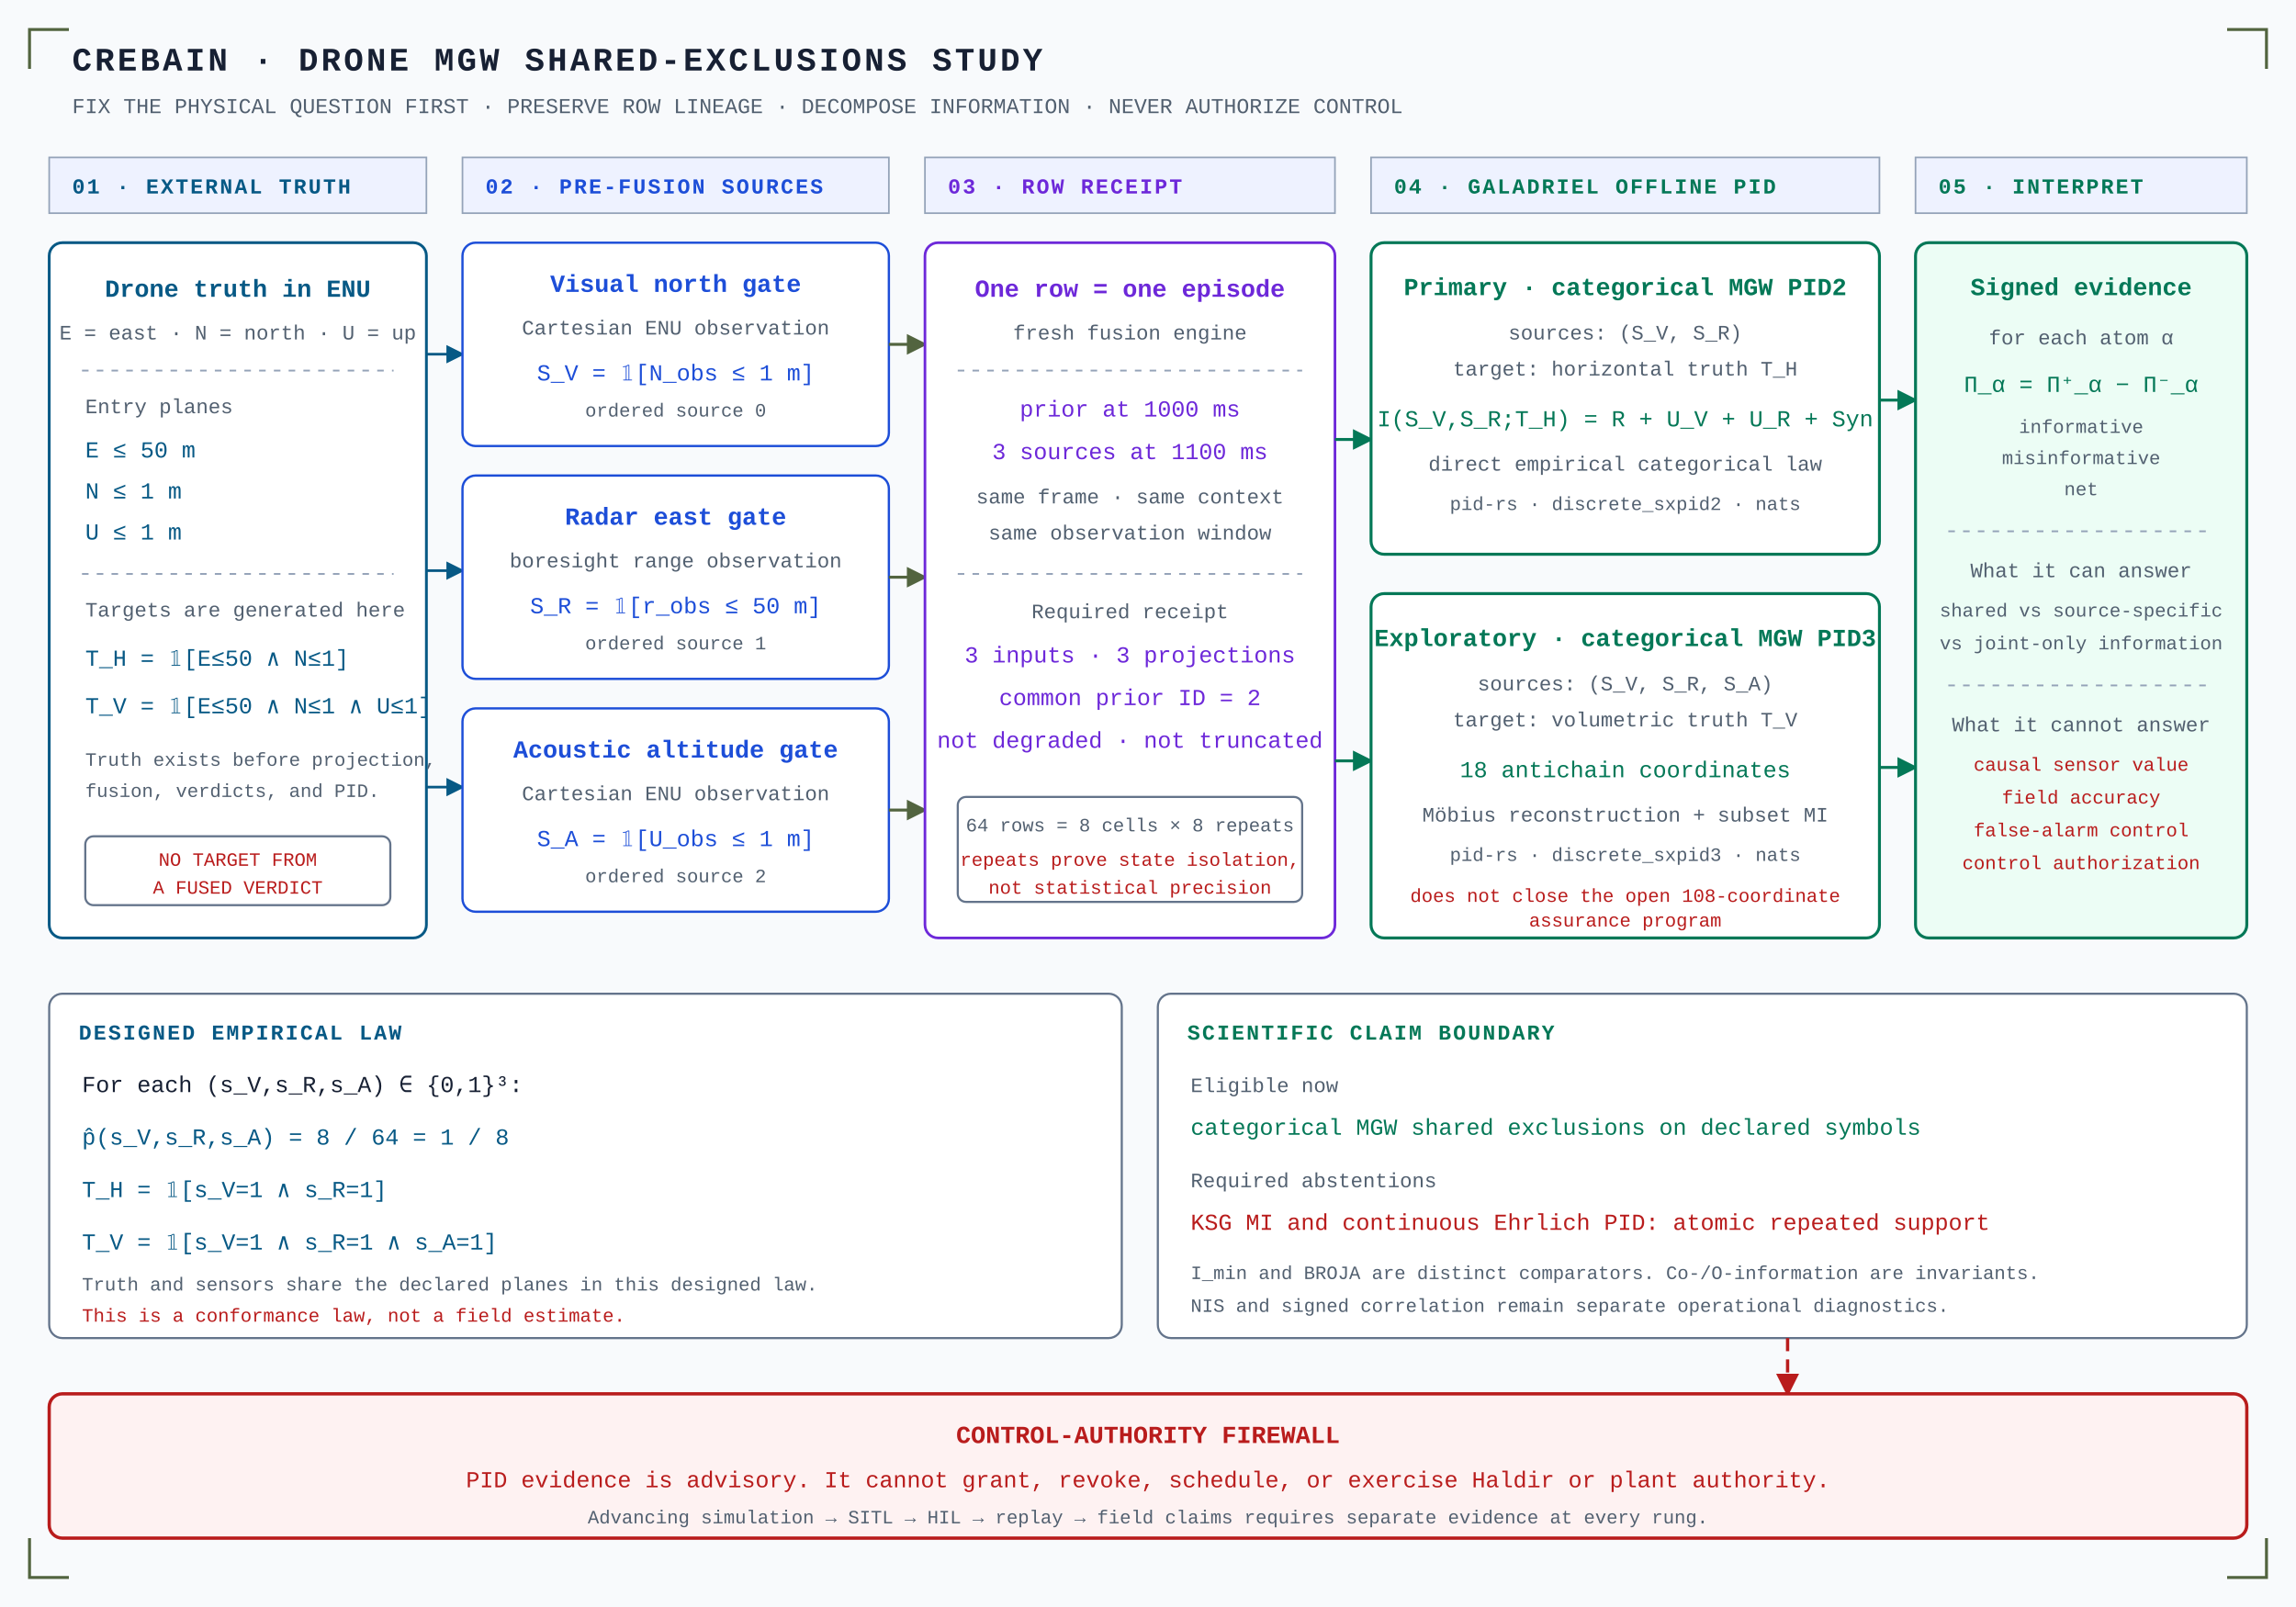
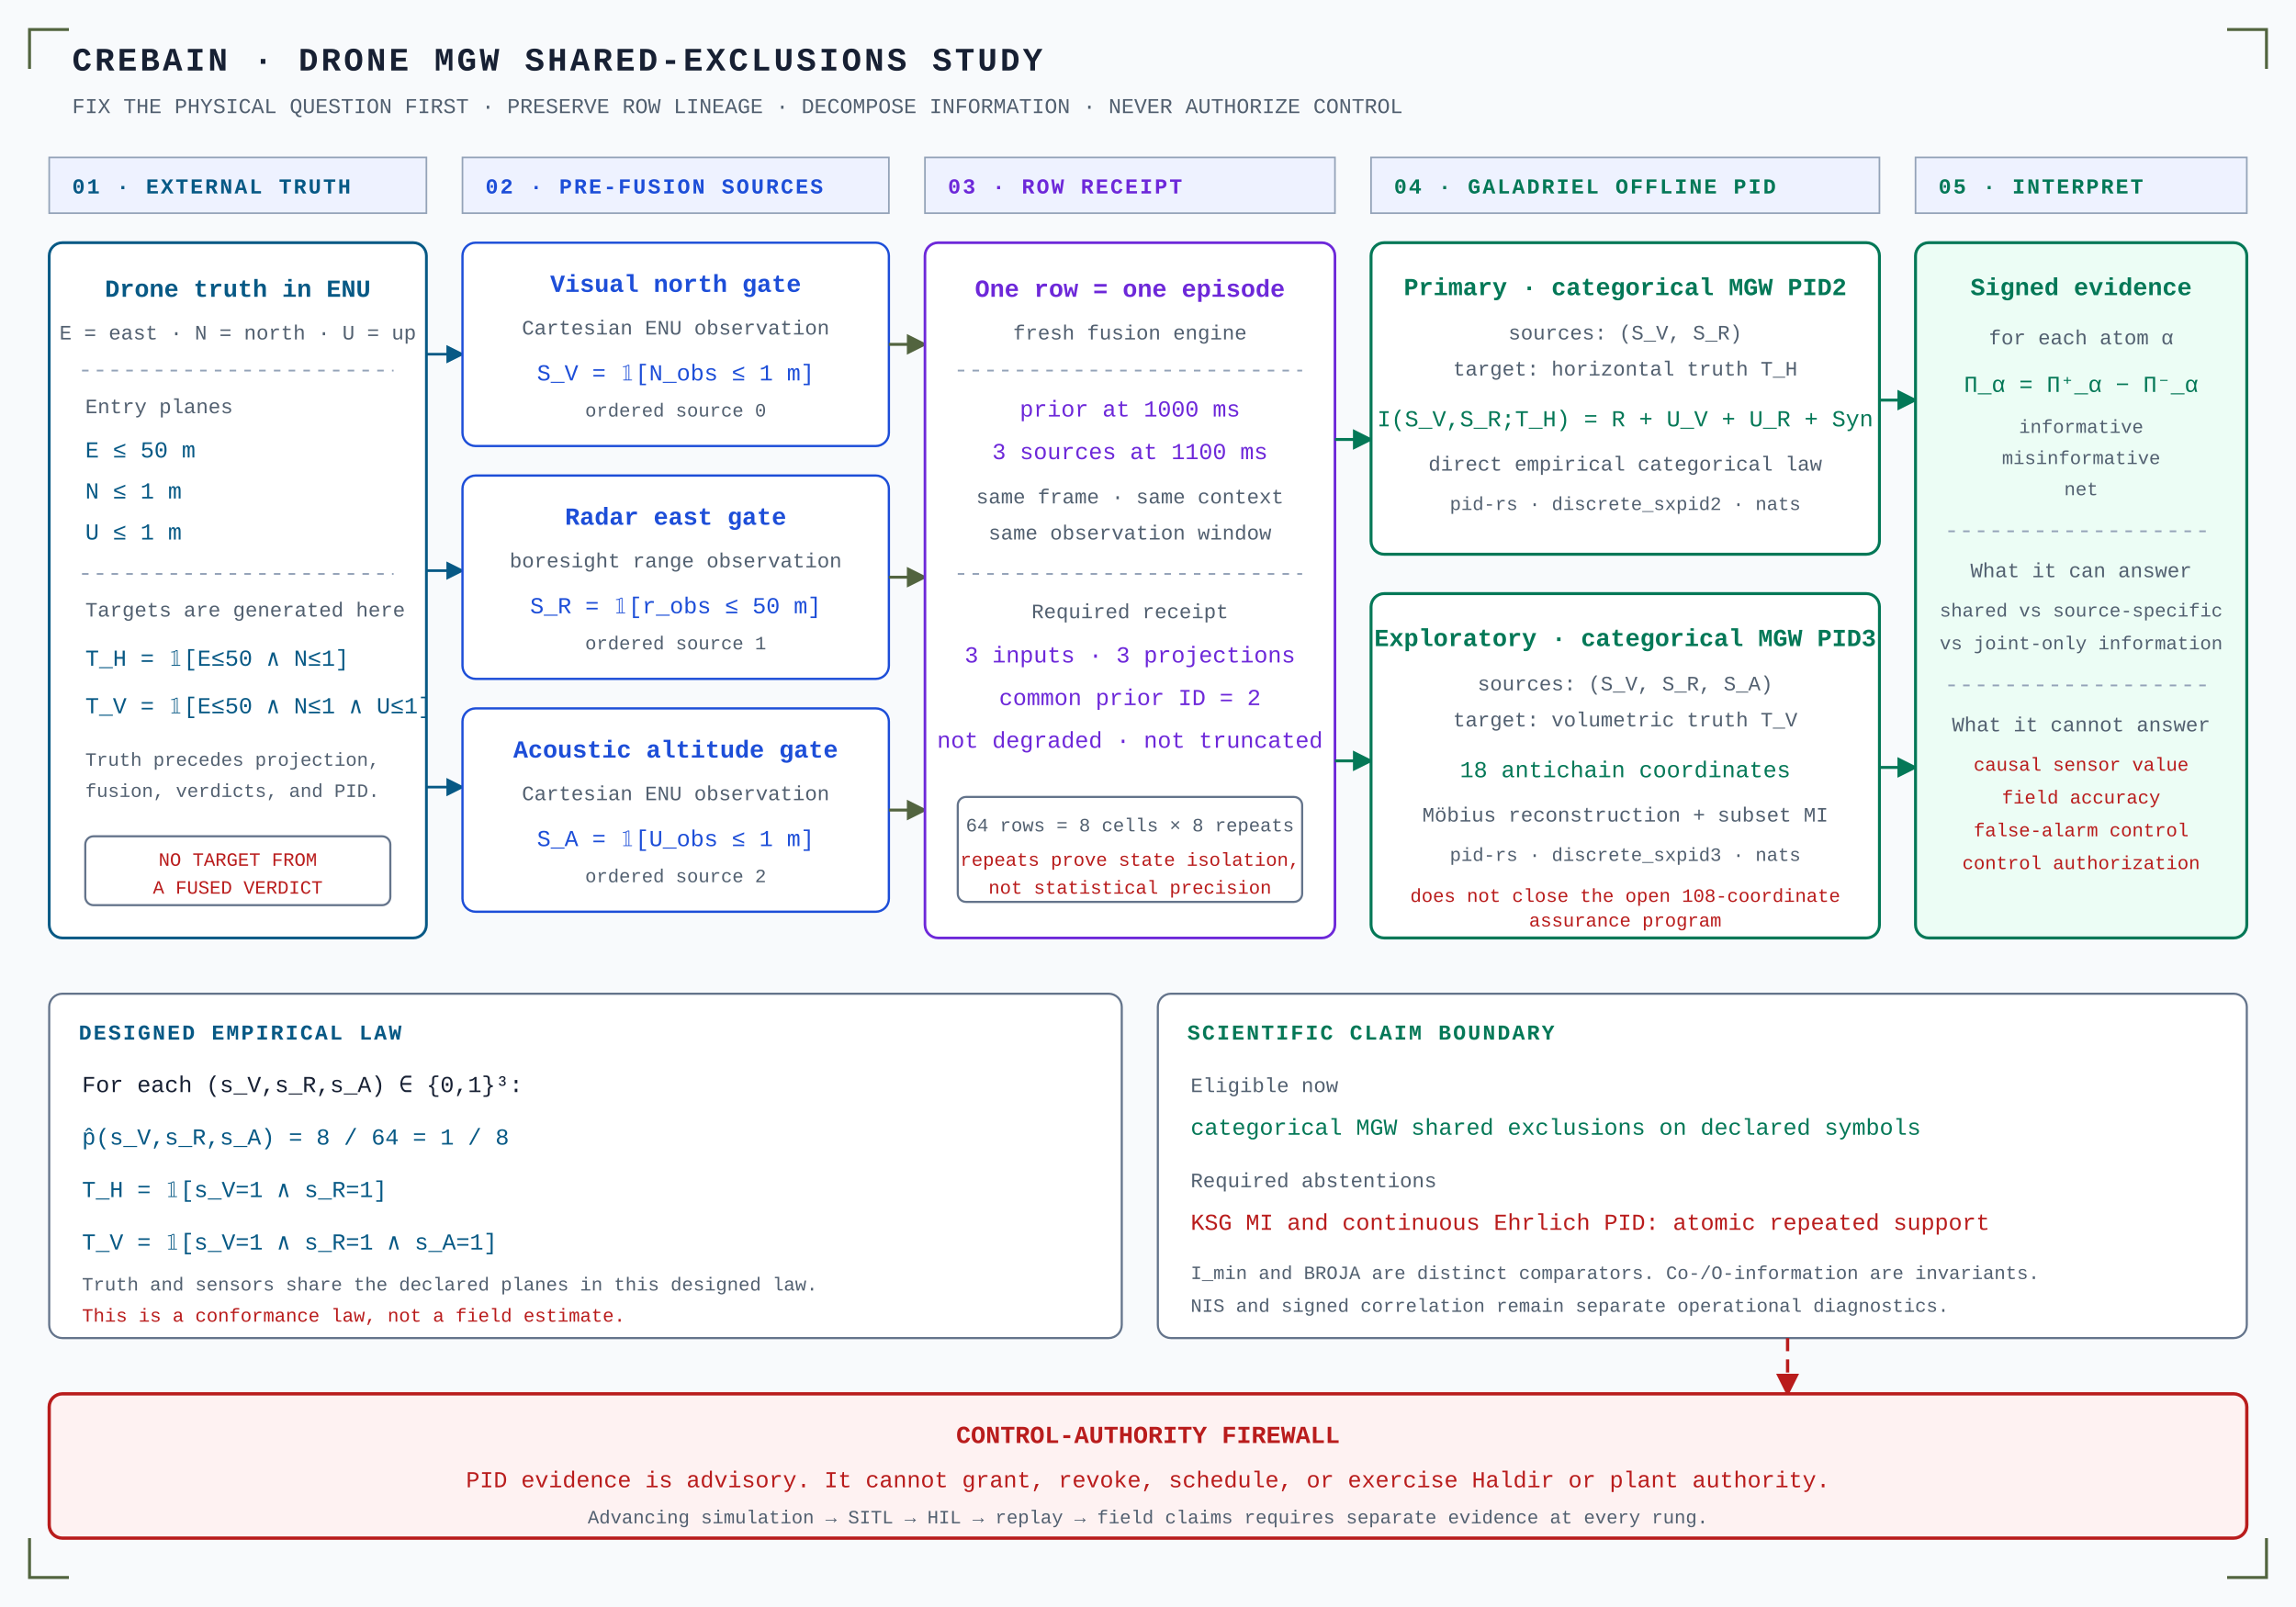
<svg xmlns="http://www.w3.org/2000/svg" xml:lang="en" viewBox="0 0 1400 980" width="1400" height="980" preserveAspectRatio="xMidYMid meet" role="img" aria-labelledby="drone-mgw-title drone-mgw-desc">
  <style>
    * { vector-effect: non-scaling-stroke; }
    .canvas { fill: #f8fafc; }
    text { font-family: ui-monospace, SFMono-Regular, Menlo, Monaco, Consolas, "Liberation Mono", monospace; fill: #172033; font-size: 14px; text-anchor: middle; }
    .title { font-size: 20px; font-weight: 700; letter-spacing: 1.8px; text-anchor: start; }
    .subtitle { font-size: 13px; fill: #526070; text-anchor: start; }
    .stage { font-size: 13px; font-weight: 700; letter-spacing: 1.2px; text-anchor: start; }
    .label { font-size: 15px; font-weight: 700; }
    .small { font-size: 12.5px; fill: #526070; }
    .tiny { font-size: 11.5px; fill: #526070; }
    .left { text-anchor: start; }
    .right { text-anchor: end; }
    .truth-text { fill: #075985; }
    .sensor-text { fill: #1d4ed8; }
    .receipt-text { fill: #6d28d9; }
    .pid-text { fill: #047857; }
    .boundary-text { fill: #b91c1c; }
    .truth-box { fill: #ffffff; stroke: #075985; stroke-width: 1.7; }
    .sensor-box { fill: #ffffff; stroke: #1d4ed8; stroke-width: 1.4; }
    .receipt-box { fill: #ffffff; stroke: #6d28d9; stroke-width: 1.6; }
    .pid-box { fill: #ffffff; stroke: #047857; stroke-width: 1.8; }
    .advisory-box { fill: #ecfdf5; stroke: #047857; stroke-width: 1.8; }
    .note-box { fill: #ffffff; stroke: #64748b; stroke-width: 1.3; }
    .firewall-box { fill: #fef2f2; stroke: #b91c1c; stroke-width: 2; }
    .stage-band { fill: #eef2ff; stroke: #94a3b8; stroke-width: 1; }
    .flow { fill: none; stroke: #52643f; stroke-width: 1.8; marker-end: url(#drone-arrow); }
    .truth-flow { fill: none; stroke: #075985; stroke-width: 1.6; marker-end: url(#truth-arrow); }
    .pid-flow { fill: none; stroke: #047857; stroke-width: 1.8; marker-end: url(#pid-arrow); }
    .blocked-flow { fill: none; stroke: #b91c1c; stroke-width: 2; stroke-dasharray: 8 5; marker-end: url(#blocked-arrow); }
    .divider { stroke: #94a3b8; stroke-width: 1.1; stroke-dasharray: 4 5; }
    .corner { fill: none; stroke: #52643f; stroke-width: 1.8; }
    .arrow { fill: #52643f; }
    .truth-arrow { fill: #075985; }
    .pid-arrow { fill: #047857; }
    .blocked-arrow { fill: #b91c1c; }
    @media (prefers-color-scheme: dark) {
      .canvas { fill: #0d1117; }
      text { fill: #d6dde5; }
      .subtitle, .small, .tiny { fill: #9aa7b4; }
      .truth-text { fill: #38bdf8; }
      .sensor-text { fill: #60a5fa; }
      .receipt-text { fill: #c4b5fd; }
      .pid-text { fill: #34d399; }
      .boundary-text { fill: #f87171; }
      .truth-box, .sensor-box, .receipt-box, .pid-box, .note-box { fill: #111820; }
      .truth-box { stroke: #38bdf8; }
      .sensor-box { stroke: #60a5fa; }
      .receipt-box { stroke: #c4b5fd; }
      .pid-box, .advisory-box { stroke: #34d399; }
      .advisory-box { fill: #10241d; }
      .firewall-box { fill: #281518; stroke: #f87171; }
      .stage-band { fill: #151a2b; stroke: #6b7280; }
      .divider { stroke: #64748b; }
      .flow, .corner { stroke: #87967a; }
      .truth-flow { stroke: #38bdf8; }
      .pid-flow { stroke: #34d399; }
      .blocked-flow { stroke: #f87171; }
      .arrow { fill: #87967a; }
      .truth-arrow { fill: #38bdf8; }
      .pid-arrow { fill: #34d399; }
      .blocked-arrow { fill: #f87171; }
    }
  </style>
  <defs>
    <marker id="drone-arrow" viewBox="0 0 8 8" refX="7" refY="4" markerWidth="7" markerHeight="7" orient="auto">
      <path class="arrow" d="M0 0 L8 4 L0 8 Z" />
    </marker>
    <marker id="truth-arrow" viewBox="0 0 8 8" refX="7" refY="4" markerWidth="7" markerHeight="7" orient="auto">
      <path class="truth-arrow" d="M0 0 L8 4 L0 8 Z" />
    </marker>
    <marker id="pid-arrow" viewBox="0 0 8 8" refX="7" refY="4" markerWidth="7" markerHeight="7" orient="auto">
      <path class="pid-arrow" d="M0 0 L8 4 L0 8 Z" />
    </marker>
    <marker id="blocked-arrow" viewBox="0 0 8 8" refX="7" refY="4" markerWidth="7" markerHeight="7" orient="auto">
      <path class="blocked-arrow" d="M0 0 L8 4 L0 8 Z" />
    </marker>
  </defs>
  <rect class="canvas" x="0" y="0" width="1400" height="980" />
  <path class="corner" d="M18 42 V18 H42 M1358 18 H1382 V42 M18 938 V962 H42 M1382 938 V962 H1358" />
  <text class="title" x="44" y="43">CREBAIN · DRONE MGW SHARED-EXCLUSIONS STUDY</text>
  <text class="subtitle" x="44" y="69">FIX THE PHYSICAL QUESTION FIRST · PRESERVE ROW LINEAGE · DECOMPOSE INFORMATION · NEVER AUTHORIZE CONTROL</text>
  <rect class="stage-band" x="30" y="96" width="230" height="34" />
  <text class="stage truth-text" x="44" y="118">01 · EXTERNAL TRUTH</text>
  <rect class="stage-band" x="282" y="96" width="260" height="34" />
  <text class="stage sensor-text" x="296" y="118">02 · PRE-FUSION SOURCES</text>
  <rect class="stage-band" x="564" y="96" width="250" height="34" />
  <text class="stage receipt-text" x="578" y="118">03 · ROW RECEIPT</text>
  <rect class="stage-band" x="836" y="96" width="310" height="34" />
  <text class="stage pid-text" x="850" y="118">04 · GALADRIEL OFFLINE PID</text>
  <rect class="stage-band" x="1168" y="96" width="202" height="34" />
  <text class="stage pid-text" x="1182" y="118">05 · INTERPRET</text>
  <rect class="truth-box" x="30" y="148" width="230" height="424" rx="8" />
  <text class="label truth-text" x="145" y="181">Drone truth in ENU</text>
  <text class="small" x="145" y="207">E = east · N = north · U = up</text>
  <path class="divider" d="M50 226 H240" />
  <text class="small left" x="52" y="252">Entry planes</text>
  <text class="truth-text left" x="52" y="279">E ≤ 50 m</text>
  <text class="truth-text left" x="52" y="304">N ≤ 1 m</text>
  <text class="truth-text left" x="52" y="329">U ≤ 1 m</text>
  <path class="divider" d="M50 350 H240" />
  <text class="small left" x="52" y="376">Targets are generated here</text>
  <text class="truth-text left" x="52" y="406">T_H = 𝟙[E≤50 ∧ N≤1]</text>
  <text class="truth-text left" x="52" y="435">T_V = 𝟙[E≤50 ∧ N≤1 ∧ U≤1]</text>
-   <text class="tiny left" x="52" y="467">Truth exists before projection,</text>
+   <text class="tiny left" x="52" y="467">Truth precedes projection,</text>
  <text class="tiny left" x="52" y="486">fusion, verdicts, and PID.</text>
  <rect class="note-box" x="52" y="510" width="186" height="42" rx="5" />
  <text class="tiny boundary-text" x="145" y="528">NO TARGET FROM</text>
  <text class="tiny boundary-text" x="145" y="545">A FUSED VERDICT</text>
  <path class="truth-flow" d="M260 216 H282" />
  <path class="truth-flow" d="M260 348 H282" />
  <path class="truth-flow" d="M260 480 H282" />
  <rect class="sensor-box" x="282" y="148" width="260" height="124" rx="8" />
  <text class="label sensor-text" x="412" y="178">Visual north gate</text>
  <text class="small" x="412" y="204">Cartesian ENU observation</text>
  <text class="sensor-text" x="412" y="232">S_V = 𝟙[N_obs ≤ 1 m]</text>
  <text class="tiny" x="412" y="254">ordered source 0</text>
  <rect class="sensor-box" x="282" y="290" width="260" height="124" rx="8" />
  <text class="label sensor-text" x="412" y="320">Radar east gate</text>
  <text class="small" x="412" y="346">boresight range observation</text>
  <text class="sensor-text" x="412" y="374">S_R = 𝟙[r_obs ≤ 50 m]</text>
  <text class="tiny" x="412" y="396">ordered source 1</text>
  <rect class="sensor-box" x="282" y="432" width="260" height="124" rx="8" />
  <text class="label sensor-text" x="412" y="462">Acoustic altitude gate</text>
  <text class="small" x="412" y="488">Cartesian ENU observation</text>
  <text class="sensor-text" x="412" y="516">S_A = 𝟙[U_obs ≤ 1 m]</text>
  <text class="tiny" x="412" y="538">ordered source 2</text>
  <path class="flow" d="M542 210 H564" />
  <path class="flow" d="M542 352 H564" />
  <path class="flow" d="M542 494 H564" />
  <rect class="receipt-box" x="564" y="148" width="250" height="424" rx="8" />
  <text class="label receipt-text" x="689" y="181">One row = one episode</text>
  <text class="small" x="689" y="207">fresh fusion engine</text>
  <path class="divider" d="M584 226 H794" />
  <text class="receipt-text" x="689" y="254">prior at 1000 ms</text>
  <text class="receipt-text" x="689" y="280">3 sources at 1100 ms</text>
  <text class="small" x="689" y="307">same frame · same context</text>
  <text class="small" x="689" y="329">same observation window</text>
  <path class="divider" d="M584 350 H794" />
  <text class="small" x="689" y="377">Required receipt</text>
  <text class="receipt-text" x="689" y="404">3 inputs · 3 projections</text>
  <text class="receipt-text" x="689" y="430">common prior ID = 2</text>
  <text class="receipt-text" x="689" y="456">not degraded · not truncated</text>
  <rect class="note-box" x="584" y="486" width="210" height="64" rx="5" />
  <text class="tiny" x="689" y="507">64 rows = 8 cells × 8 repeats</text>
  <text class="tiny boundary-text" x="689" y="528">repeats prove state isolation,</text>
  <text class="tiny boundary-text" x="689" y="545">not statistical precision</text>
  <path class="pid-flow" d="M814 268 H836" />
  <path class="pid-flow" d="M814 464 H836" />
  <rect class="pid-box" x="836" y="148" width="310" height="190" rx="8" />
  <text class="label pid-text" x="991" y="180">Primary · categorical MGW PID2</text>
  <text class="small" x="991" y="207">sources: (S_V, S_R)</text>
  <text class="small" x="991" y="229">target: horizontal truth T_H</text>
  <text class="pid-text" x="991" y="260">I(S_V,S_R;T_H) = R + U_V + U_R + Syn</text>
  <text class="small" x="991" y="287">direct empirical categorical law</text>
  <text class="tiny" x="991" y="311">pid-rs · discrete_sxpid2 · nats</text>
  <rect class="pid-box" x="836" y="362" width="310" height="210" rx="8" />
  <text class="label pid-text" x="991" y="394">Exploratory · categorical MGW PID3</text>
  <text class="small" x="991" y="421">sources: (S_V, S_R, S_A)</text>
  <text class="small" x="991" y="443">target: volumetric truth T_V</text>
  <text class="pid-text" x="991" y="474">18 antichain coordinates</text>
  <text class="small" x="991" y="501">Möbius reconstruction + subset MI</text>
  <text class="tiny" x="991" y="525">pid-rs · discrete_sxpid3 · nats</text>
  <text class="tiny boundary-text" x="991" y="550">does not close the open 108-coordinate</text>
  <text class="tiny boundary-text" x="991" y="565">assurance program</text>
  <path class="pid-flow" d="M1146 244 H1168" />
  <path class="pid-flow" d="M1146 468 H1168" />
  <rect class="advisory-box" x="1168" y="148" width="202" height="424" rx="8" />
  <text class="label pid-text" x="1269" y="180">Signed evidence</text>
  <text class="small" x="1269" y="210">for each atom α</text>
  <text class="pid-text" x="1269" y="239">Π_α = Π⁺_α − Π⁻_α</text>
  <text class="tiny" x="1269" y="264">informative</text>
  <text class="tiny" x="1269" y="283">misinformative</text>
  <text class="tiny" x="1269" y="302">net</text>
  <path class="divider" d="M1188 324 H1350" />
  <text class="small" x="1269" y="352">What it can answer</text>
  <text class="tiny" x="1269" y="376">shared vs source-specific</text>
  <text class="tiny" x="1269" y="396">vs joint-only information</text>
  <path class="divider" d="M1188 418 H1350" />
  <text class="small" x="1269" y="446">What it cannot answer</text>
  <text class="tiny boundary-text" x="1269" y="470">causal sensor value</text>
  <text class="tiny boundary-text" x="1269" y="490">field accuracy</text>
  <text class="tiny boundary-text" x="1269" y="510">false-alarm control</text>
  <text class="tiny boundary-text" x="1269" y="530">control authorization</text>
  <rect class="note-box" x="30" y="606" width="654" height="210" rx="8" />
  <text class="stage truth-text" x="48" y="634">DESIGNED EMPIRICAL LAW</text>
  <text class="left" x="50" y="666">For each (s_V,s_R,s_A) ∈ {0,1}³:</text>
  <text class="truth-text left" x="50" y="698">p̂(s_V,s_R,s_A) = 8 / 64 = 1 / 8</text>
  <text class="truth-text left" x="50" y="730">T_H = 𝟙[s_V=1 ∧ s_R=1]</text>
  <text class="truth-text left" x="50" y="762">T_V = 𝟙[s_V=1 ∧ s_R=1 ∧ s_A=1]</text>
  <text class="tiny left" x="50" y="787">Truth and sensors share the declared planes in this designed law.</text>
  <text class="tiny boundary-text left" x="50" y="806">This is a conformance law, not a field estimate.</text>
  <rect class="note-box" x="706" y="606" width="664" height="210" rx="8" />
  <text class="stage pid-text" x="724" y="634">SCIENTIFIC CLAIM BOUNDARY</text>
  <text class="small left" x="726" y="666">Eligible now</text>
  <text class="pid-text left" x="726" y="692">categorical MGW shared exclusions on declared symbols</text>
  <text class="small left" x="726" y="724">Required abstentions</text>
  <text class="boundary-text left" x="726" y="750">KSG MI and continuous Ehrlich PID: atomic repeated support</text>
  <text class="tiny left" x="726" y="780">I_min and BROJA are distinct comparators. Co-/O-information are invariants.</text>
  <text class="tiny left" x="726" y="800">NIS and signed correlation remain separate operational diagnostics.</text>
  <path class="blocked-flow" d="M1090 816 V850" />
  <rect class="firewall-box" x="30" y="850" width="1340" height="88" rx="8" />
  <text class="label boundary-text" x="700" y="880">CONTROL-AUTHORITY FIREWALL</text>
  <text class="boundary-text" x="700" y="907">PID evidence is advisory. It cannot grant, revoke, schedule, or exercise Haldir or plant authority.</text>
  <text class="tiny" x="700" y="929">Advancing simulation → SITL → HIL → replay → field claims requires separate evidence at every rung.</text>
</svg>
